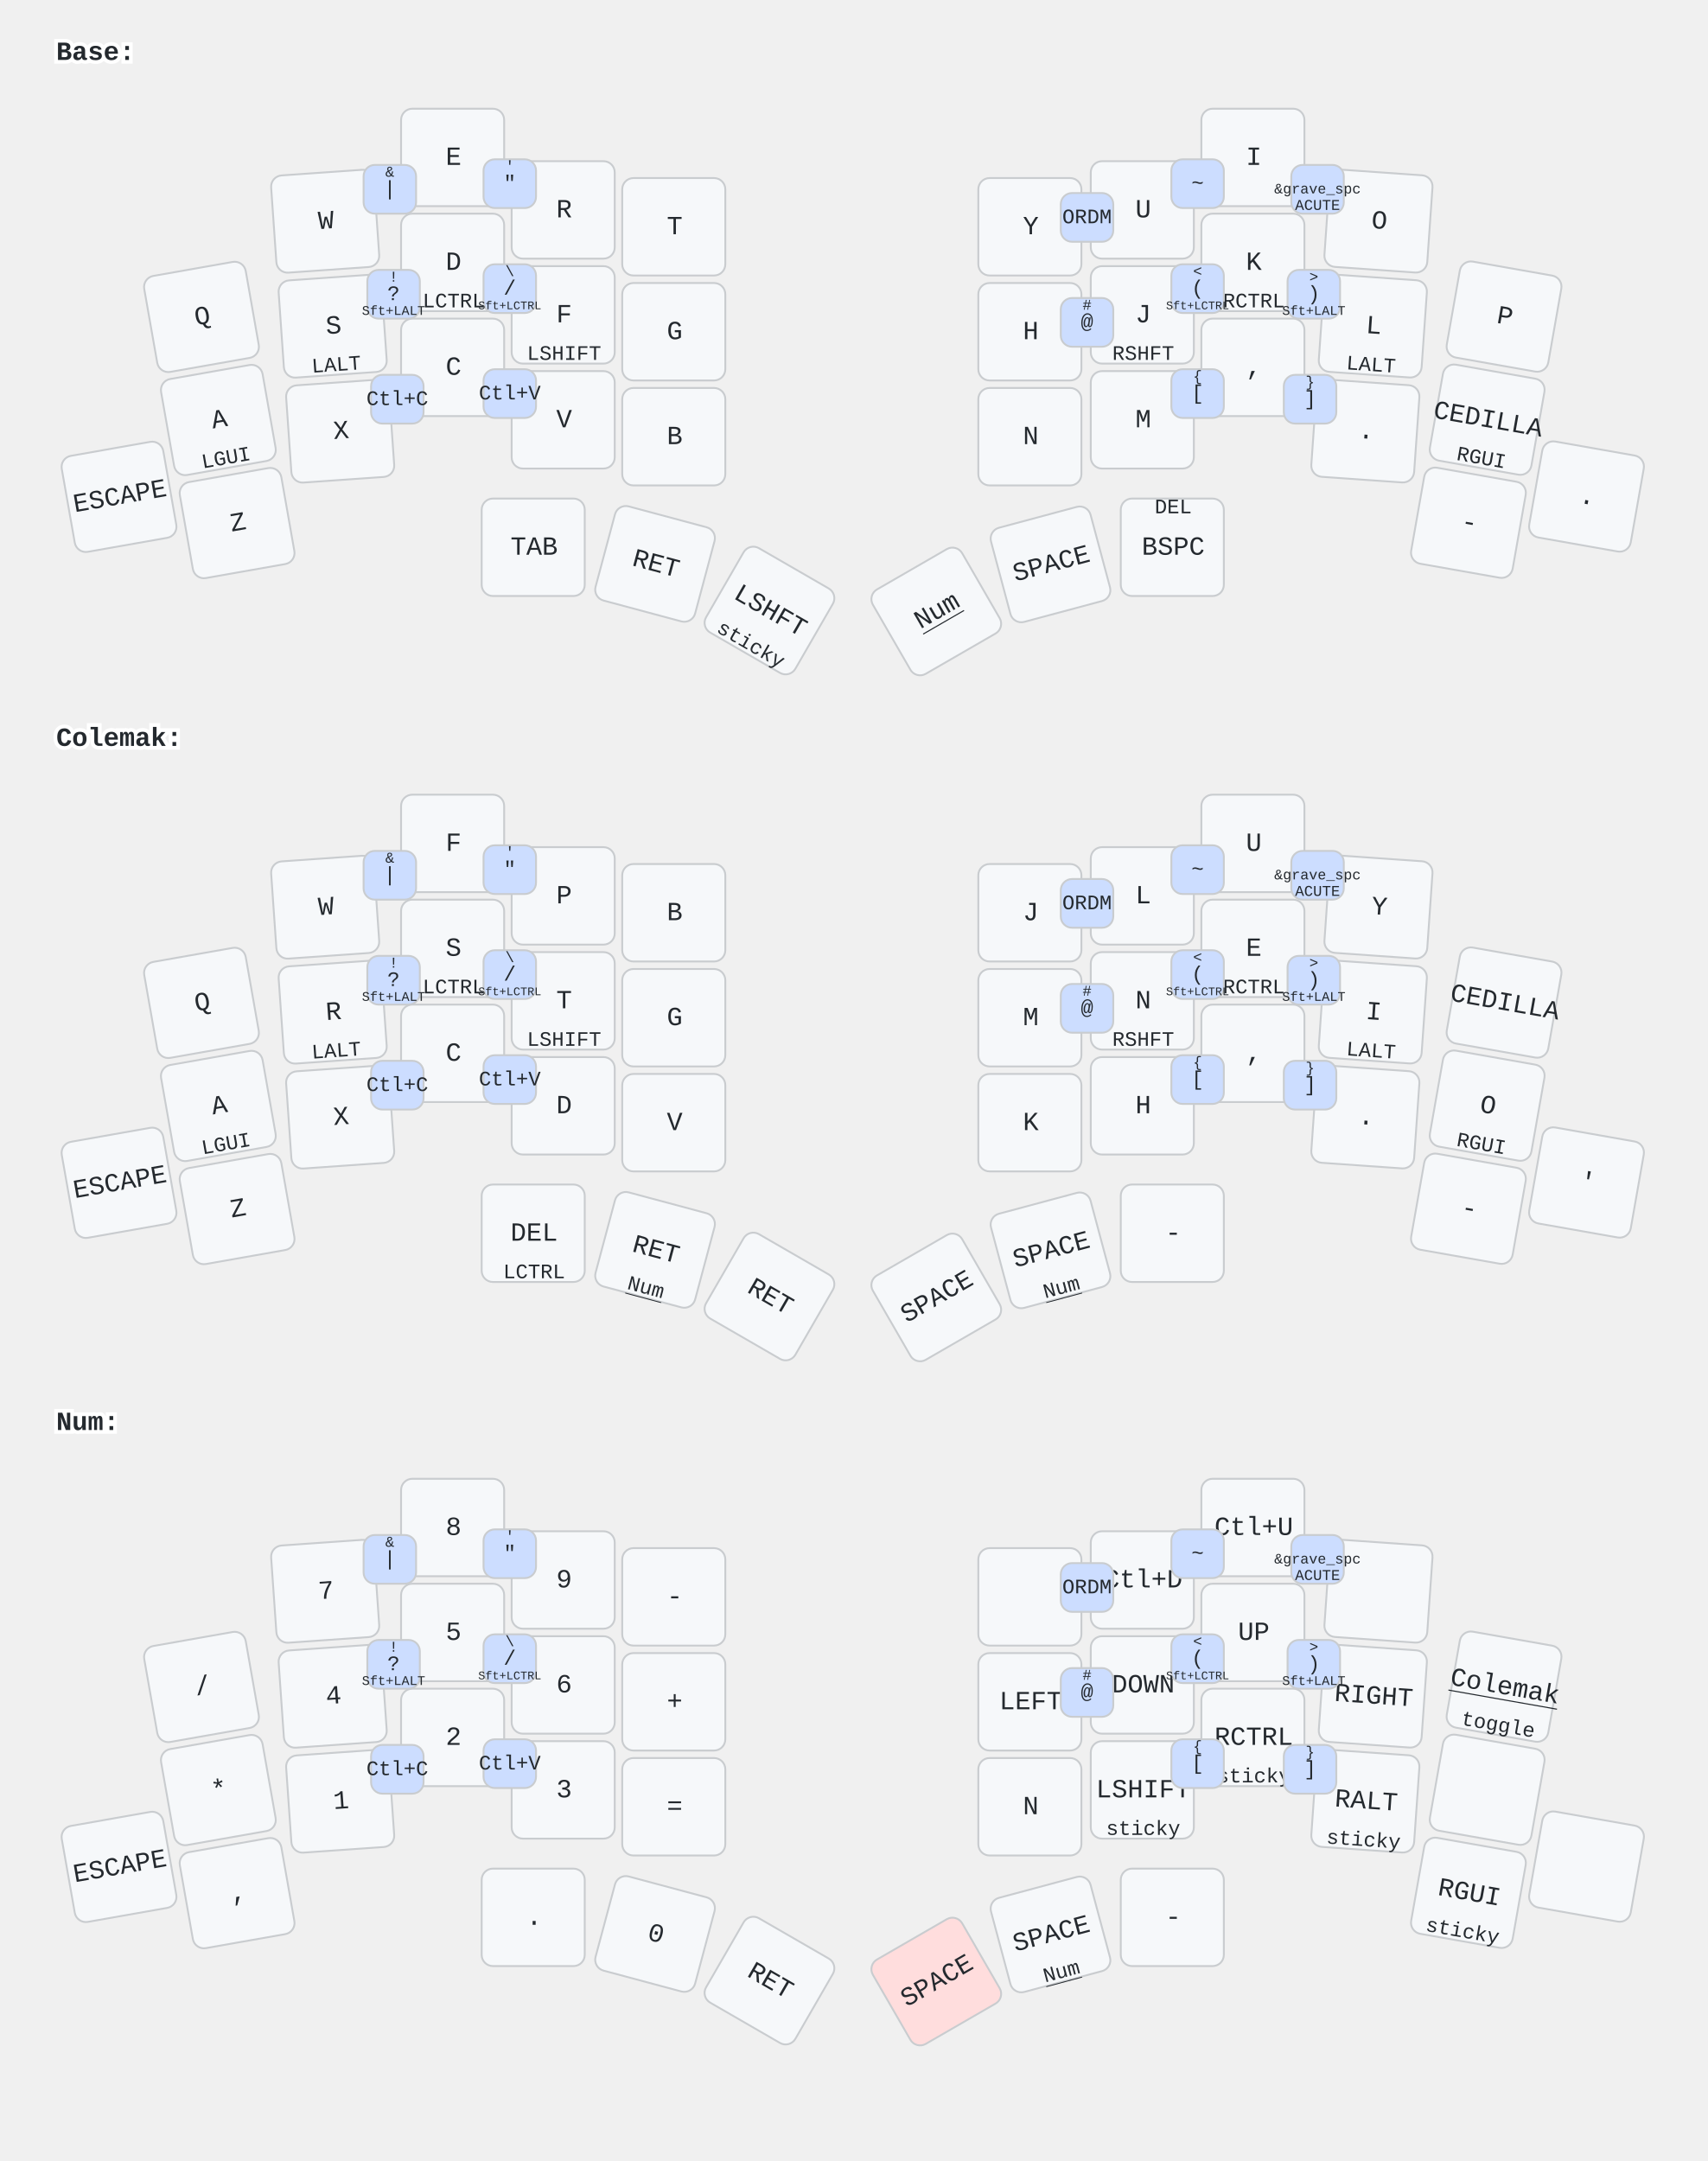
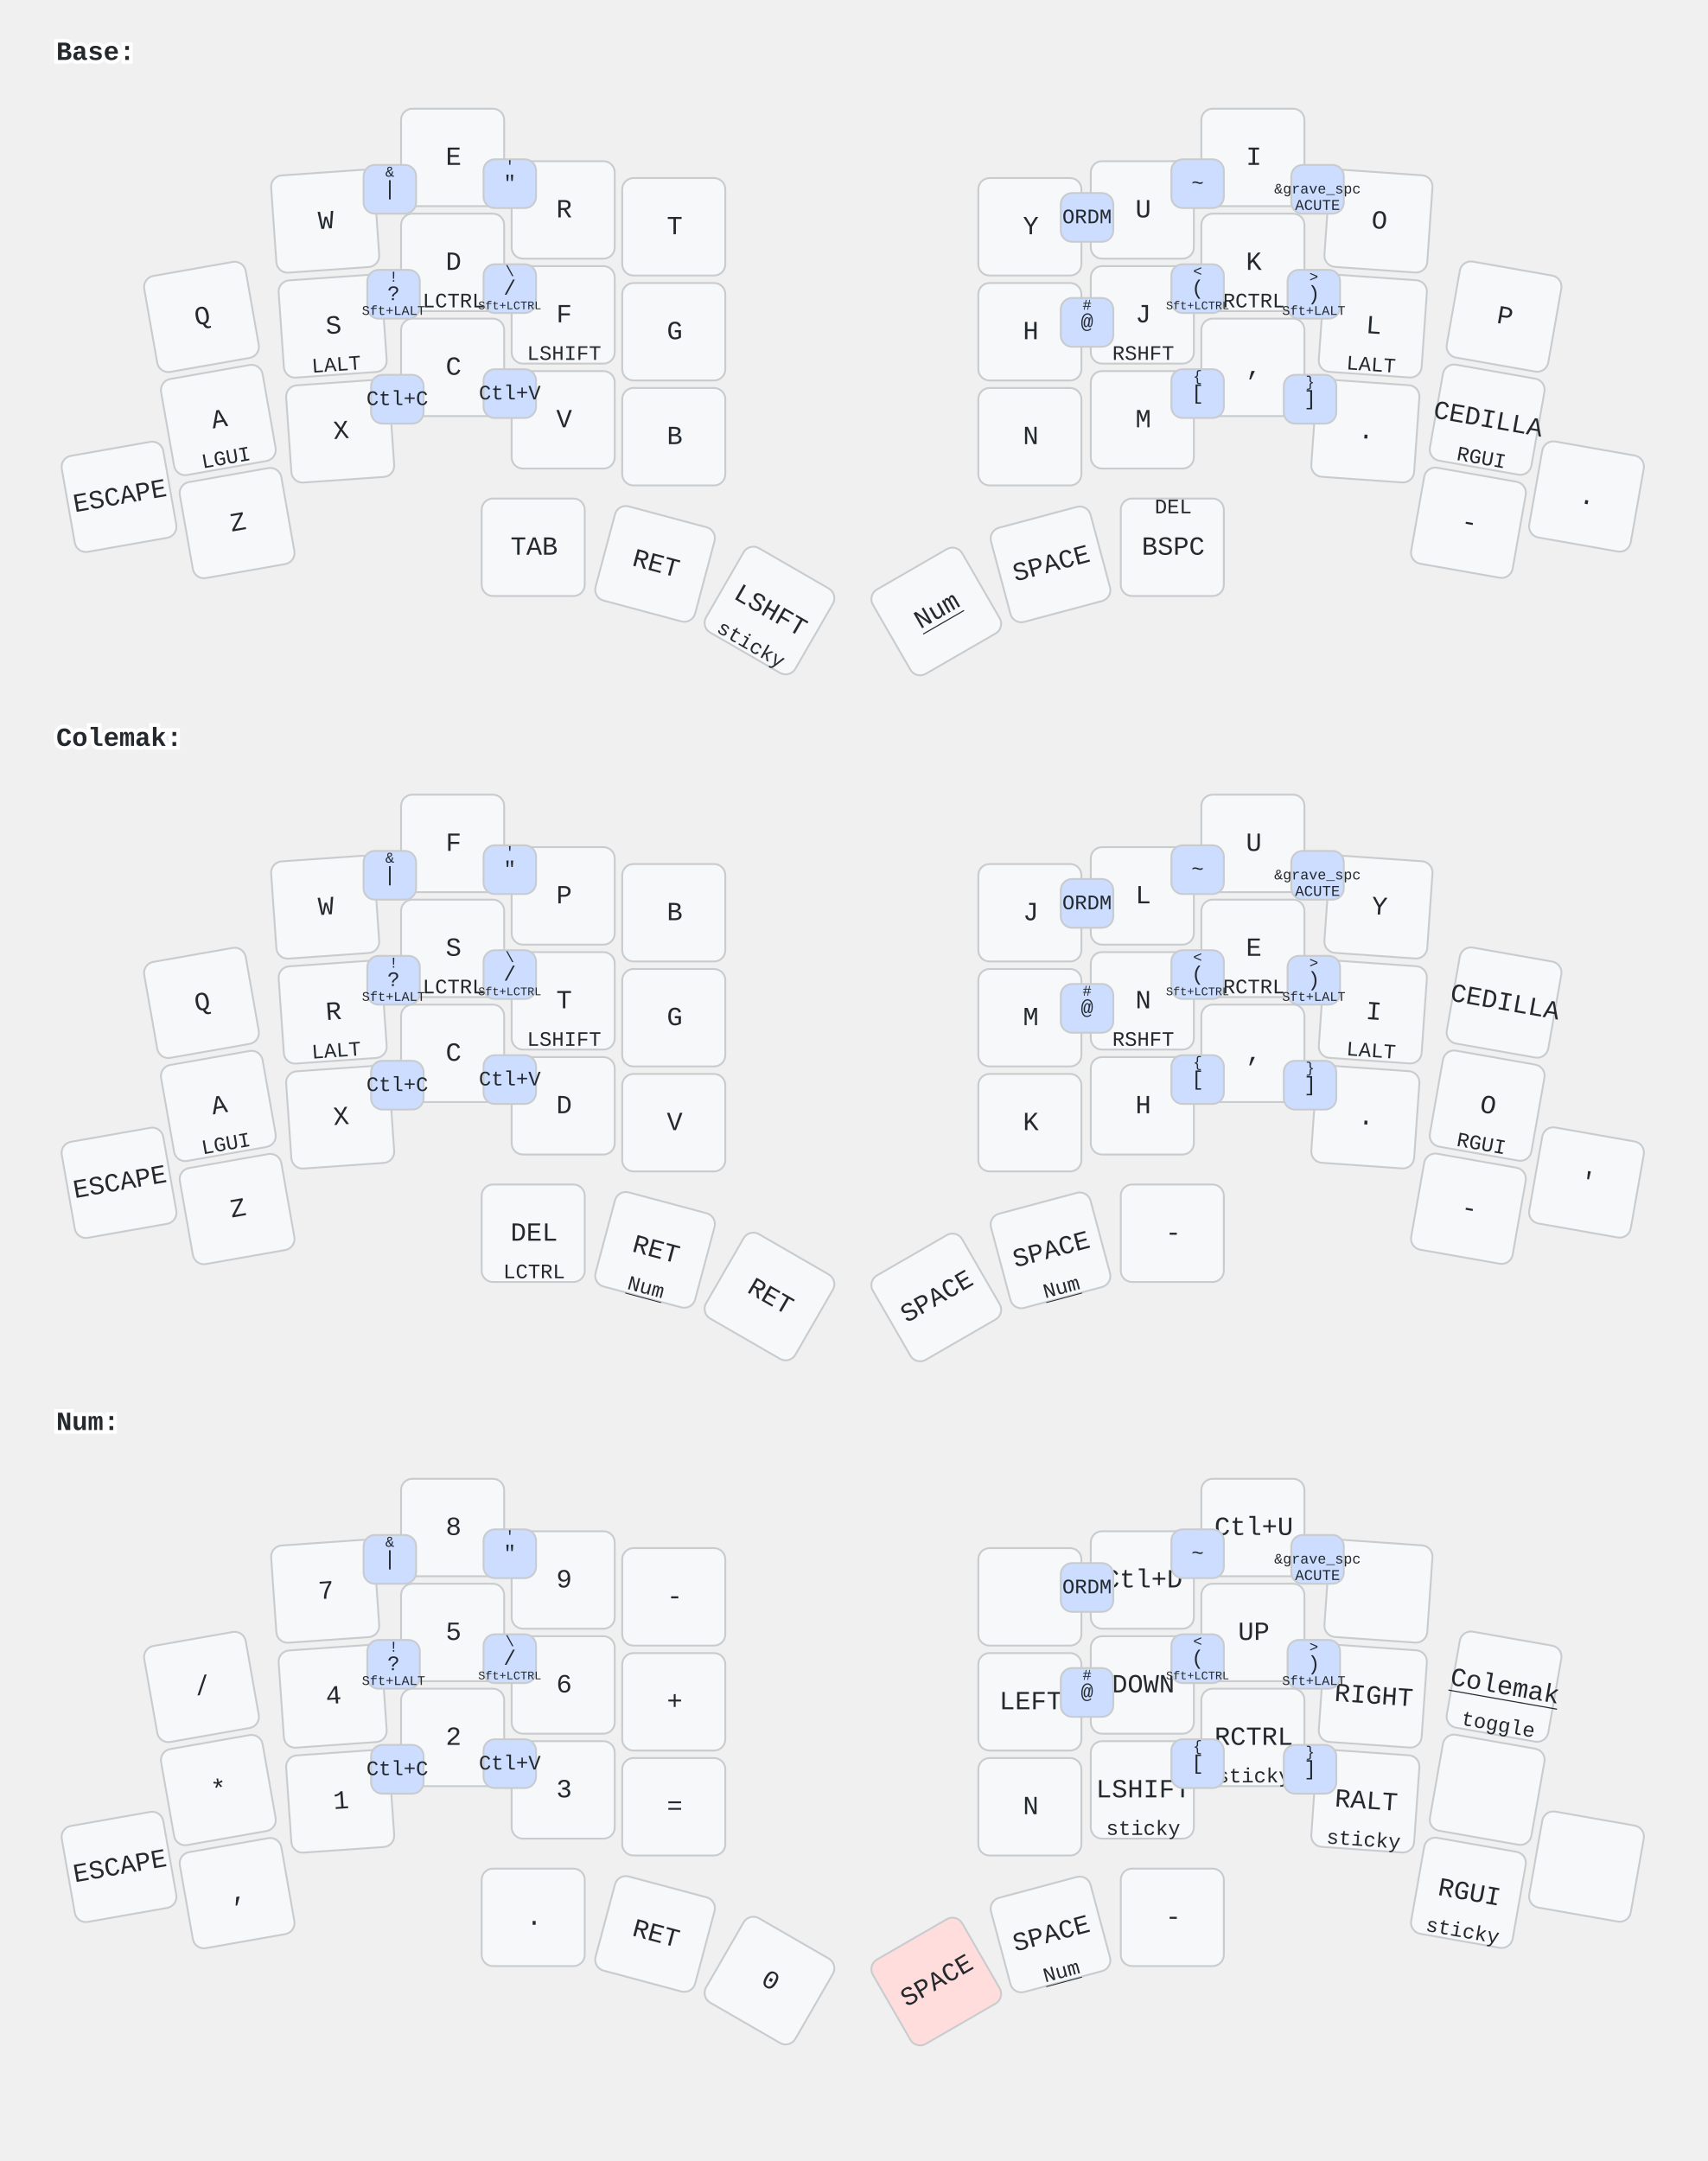
<svg xmlns="http://www.w3.org/2000/svg" width="911" height="1153" viewBox="0 0 911 1153" class="keymap">
  <style>/* inherit to force styles through use tags */
svg path {
    fill: inherit;
}

/* font and background color specifications */
svg.keymap {
    font-family: SFMono-Regular,Consolas,Liberation Mono,Menlo,monospace;
    font-size: 14px;
    font-kerning: normal;
    text-rendering: optimizeLegibility;
    fill: #24292e;
}

/* default key styling */
rect.key {
    fill: #f6f8fa;
}

rect.key, rect.combo {
    stroke: #c9cccf;
    stroke-width: 1;
}

/* default key side styling, only used is draw_key_sides is set */
rect.side {
    filter: brightness(90%);
}

/* color accent for combo boxes */
rect.combo, rect.combo-separate {
    fill: #cdf;
}

/* color accent for held keys */
rect.held, rect.combo.held {
    fill: #fdd;
}

/* color accent for ghost (optional) keys */
rect.ghost, rect.combo.ghost {
    stroke-dasharray: 4, 4;
    stroke-width: 2;
}

text {
    text-anchor: middle;
    dominant-baseline: middle;
}

/* styling for layer labels */
text.label {
    font-weight: bold;
    text-anchor: start;
    stroke: white;
    stroke-width: 4;
    paint-order: stroke;
}

/* styling for optional footer */
text.footer {
    text-anchor: end;
    dominant-baseline: auto;
    stroke: white;
    stroke-width: 4;
    paint-order: stroke;
}

/* styling for combo tap, and key non-tap label text */
text.combo, text.hold, text.shifted, text.left, text.right {
    font-size: 11px;
}

text.hold {
    text-anchor: middle;
    dominant-baseline: auto;
}

text.shifted {
    text-anchor: middle;
    dominant-baseline: hanging;
}

text.left {
    text-anchor: start;
}

text.right {
    text-anchor: end;
}

text.layer-activator {
    text-decoration: underline;
}

/* styling for hold/shifted label text in combo box */
text.combo.hold, text.combo.shifted, text.combo.left, text.combo.right {
    font-size: 8px;
}

/* lighter symbol for transparent keys */
text.trans {
    fill: #7b7e81;
}

/* styling for combo dendrons */
path.combo {
    stroke-width: 1;
    stroke: gray;
    fill: none;
}

/* Start Tabler Icons Cleanup */
/* cannot use height/width with glyphs */
.icon-tabler &gt; path {
    fill: inherit;
    stroke: inherit;
    stroke-width: 2;
}
/* hide tabler's default box */
.icon-tabler &gt; path[stroke="none"][fill="none"] {
    visibility: hidden;
}
/* End Tabler Icons Cleanup */
</style>
  <g transform="translate(30, 0)" class="layer-Base">
    <text x="0" y="28" class="label" id="Base">Base:</text>
    <g transform="translate(0, 56)">
      <g transform="translate(78, 113) rotate(-10.0)" class="key keypos-0">
        <rect rx="6" ry="6" x="-28" y="-26" width="55" height="52" class="key" />
        <text x="0" y="0" class="key tap">Q</text>
      </g>
      <g transform="translate(144, 62) rotate(-4.0)" class="key keypos-1">
        <rect rx="6" ry="6" x="-28" y="-26" width="55" height="52" class="key" />
        <text x="0" y="0" class="key tap">W</text>
      </g>
      <g transform="translate(212, 28)" class="key keypos-2">
        <rect rx="6" ry="6" x="-28" y="-26" width="55" height="52" class="key" />
        <text x="0" y="0" class="key tap">E</text>
      </g>
      <g transform="translate(271, 56)" class="key keypos-3">
        <rect rx="6" ry="6" x="-28" y="-26" width="55" height="52" class="key" />
        <text x="0" y="0" class="key tap">R</text>
      </g>
      <g transform="translate(330, 65)" class="key keypos-4">
        <rect rx="6" ry="6" x="-28" y="-26" width="55" height="52" class="key" />
        <text x="0" y="0" class="key tap">T</text>
      </g>
      <g transform="translate(520, 65)" class="key keypos-5">
        <rect rx="6" ry="6" x="-28" y="-26" width="55" height="52" class="key" />
        <text x="0" y="0" class="key tap">Y</text>
      </g>
      <g transform="translate(580, 56)" class="key keypos-6">
        <rect rx="6" ry="6" x="-28" y="-26" width="55" height="52" class="key" />
        <text x="0" y="0" class="key tap">U</text>
      </g>
      <g transform="translate(639, 28)" class="key keypos-7">
        <rect rx="6" ry="6" x="-28" y="-26" width="55" height="52" class="key" />
        <text x="0" y="0" class="key tap">I</text>
      </g>
      <g transform="translate(706, 62) rotate(4.0)" class="key keypos-8">
        <rect rx="6" ry="6" x="-28" y="-26" width="55" height="52" class="key" />
        <text x="0" y="0" class="key tap">O</text>
      </g>
      <g transform="translate(773, 113) rotate(10.0)" class="key keypos-9">
        <rect rx="6" ry="6" x="-28" y="-26" width="55" height="52" class="key" />
        <text x="0" y="0" class="key tap">P</text>
      </g>
      <g transform="translate(87, 168) rotate(-10.0)" class="key keypos-10">
        <rect rx="6" ry="6" x="-28" y="-26" width="55" height="52" class="key" />
        <text x="0" y="0" class="key tap">A</text>
        <text x="0" y="24" class="key hold">LGUI</text>
      </g>
      <g transform="translate(148, 118) rotate(-4.0)" class="key keypos-11">
        <rect rx="6" ry="6" x="-28" y="-26" width="55" height="52" class="key" />
        <text x="0" y="0" class="key tap">S</text>
        <text x="0" y="24" class="key hold">LALT</text>
      </g>
      <g transform="translate(212, 84)" class="key keypos-12">
        <rect rx="6" ry="6" x="-28" y="-26" width="55" height="52" class="key" />
        <text x="0" y="0" class="key tap">D</text>
        <text x="0" y="24" class="key hold">LCTRL</text>
      </g>
      <g transform="translate(271, 112)" class="key keypos-13">
        <rect rx="6" ry="6" x="-28" y="-26" width="55" height="52" class="key" />
        <text x="0" y="0" class="key tap">F</text>
        <text x="0" y="24" class="key hold">LSHIFT</text>
      </g>
      <g transform="translate(330, 121)" class="key keypos-14">
        <rect rx="6" ry="6" x="-28" y="-26" width="55" height="52" class="key" />
        <text x="0" y="0" class="key tap">G</text>
      </g>
      <g transform="translate(520, 121)" class="key keypos-15">
        <rect rx="6" ry="6" x="-28" y="-26" width="55" height="52" class="key" />
        <text x="0" y="0" class="key tap">H</text>
      </g>
      <g transform="translate(580, 112)" class="key keypos-16">
        <rect rx="6" ry="6" x="-28" y="-26" width="55" height="52" class="key" />
        <text x="0" y="0" class="key tap">J</text>
        <text x="0" y="24" class="key hold">RSHFT</text>
      </g>
      <g transform="translate(639, 84)" class="key keypos-17">
        <rect rx="6" ry="6" x="-28" y="-26" width="55" height="52" class="key" />
        <text x="0" y="0" class="key tap">K</text>
        <text x="0" y="24" class="key hold">RCTRL</text>
      </g>
      <g transform="translate(703, 118) rotate(4.0)" class="key keypos-18">
        <rect rx="6" ry="6" x="-28" y="-26" width="55" height="52" class="key" />
        <text x="0" y="0" class="key tap">L</text>
        <text x="0" y="24" class="key hold">LALT</text>
      </g>
      <g transform="translate(764, 168) rotate(10.0)" class="key keypos-19">
        <rect rx="6" ry="6" x="-28" y="-26" width="55" height="52" class="key" />
        <text x="0" y="0" class="key tap">CEDILLA</text>
        <text x="0" y="24" class="key hold">RGUI</text>
      </g>
      <g transform="translate(34, 209) rotate(-10.0)" class="key keypos-20">
        <rect rx="6" ry="6" x="-28" y="-26" width="55" height="52" class="key" />
        <text x="0" y="0" class="key tap">ESCAPE</text>
      </g>
      <g transform="translate(97, 223) rotate(-10.0)" class="key keypos-21">
        <rect rx="6" ry="6" x="-28" y="-26" width="55" height="52" class="key" />
        <text x="0" y="0" class="key tap">Z</text>
      </g>
      <g transform="translate(152, 174) rotate(-4.0)" class="key keypos-22">
        <rect rx="6" ry="6" x="-28" y="-26" width="55" height="52" class="key" />
        <text x="0" y="0" class="key tap">X</text>
      </g>
      <g transform="translate(212, 140)" class="key keypos-23">
        <rect rx="6" ry="6" x="-28" y="-26" width="55" height="52" class="key" />
        <text x="0" y="0" class="key tap">C</text>
      </g>
      <g transform="translate(271, 168)" class="key keypos-24">
        <rect rx="6" ry="6" x="-28" y="-26" width="55" height="52" class="key" />
        <text x="0" y="0" class="key tap">V</text>
      </g>
      <g transform="translate(330, 177)" class="key keypos-25">
        <rect rx="6" ry="6" x="-28" y="-26" width="55" height="52" class="key" />
        <text x="0" y="0" class="key tap">B</text>
      </g>
      <g transform="translate(520, 177)" class="key keypos-26">
        <rect rx="6" ry="6" x="-28" y="-26" width="55" height="52" class="key" />
        <text x="0" y="0" class="key tap">N</text>
      </g>
      <g transform="translate(580, 168)" class="key keypos-27">
        <rect rx="6" ry="6" x="-28" y="-26" width="55" height="52" class="key" />
        <text x="0" y="0" class="key tap">M</text>
      </g>
      <g transform="translate(639, 140)" class="key keypos-28">
        <rect rx="6" ry="6" x="-28" y="-26" width="55" height="52" class="key" />
        <text x="0" y="0" class="key tap">,</text>
      </g>
      <g transform="translate(699, 174) rotate(4.0)" class="key keypos-29">
        <rect rx="6" ry="6" x="-28" y="-26" width="55" height="52" class="key" />
        <text x="0" y="0" class="key tap">.</text>
      </g>
      <g transform="translate(754, 223) rotate(10.0)" class="key keypos-30">
        <rect rx="6" ry="6" x="-28" y="-26" width="55" height="52" class="key" />
        <text x="0" y="0" class="key tap">-</text>
      </g>
      <g transform="translate(817, 209) rotate(10.0)" class="key keypos-31">
        <rect rx="6" ry="6" x="-28" y="-26" width="55" height="52" class="key" />
        <text x="0" y="0" class="key tap">.</text>
      </g>
      <g transform="translate(255, 236)" class="key keypos-32">
        <rect rx="6" ry="6" x="-28" y="-26" width="55" height="52" class="key" />
        <text x="0" y="0" class="key tap">TAB</text>
      </g>
      <g transform="translate(320, 245) rotate(15.0)" class="key keypos-33">
        <rect rx="6" ry="6" x="-28" y="-26" width="55" height="52" class="key" />
        <text x="0" y="0" class="key tap">RET</text>
      </g>
      <g transform="translate(381, 270) rotate(30.0)" class="key keypos-34">
        <rect rx="6" ry="6" x="-28" y="-26" width="55" height="52" class="key" />
        <text x="0" y="0" class="key tap">LSHFT</text>
        <text x="0" y="24" class="key hold">sticky</text>
      </g>
      <g transform="translate(470, 270) rotate(-30.0)" class="key keypos-35">
        <rect rx="6" ry="6" x="-28" y="-26" width="55" height="52" class="key" />
        <a href="#Num">
          <text x="0" y="0" class="key tap layer-activator">Num</text>
        </a>
      </g>
      <g transform="translate(531, 245) rotate(-15.0)" class="key keypos-36">
        <rect rx="6" ry="6" x="-28" y="-26" width="55" height="52" class="key" />
        <text x="0" y="0" class="key tap">SPACE</text>
      </g>
      <g transform="translate(596, 236)" class="key keypos-37">
        <rect rx="6" ry="6" x="-28" y="-26" width="55" height="52" class="key" />
        <text x="0" y="0" class="key tap">BSPC</text>
        <text x="0" y="-24" class="key shifted">DEL</text>
      </g>
      <g class="combo combopos-0">
        <rect rx="6" ry="6" x="166" y="88" width="28" height="26" class="combo" />
        <text x="180" y="101" class="combo tap">?</text>
        <text x="180" y="112" class="combo hold">
          <tspan style="font-size: 88%">Sft+LALT</tspan>
        </text>
        <text x="180" y="90" class="combo shifted">!</text>
      </g>
      <g class="combo combopos-1">
        <rect rx="6" ry="6" x="228" y="85" width="28" height="26" class="combo" />
        <text x="242" y="98" class="combo tap">/</text>
        <text x="242" y="109" class="combo hold">
          <tspan style="font-size: 78%">Sft+LCTRL</tspan>
        </text>
        <text x="242" y="87" class="combo shifted">\</text>
      </g>
      <g class="combo combopos-2">
        <rect rx="6" ry="6" x="168" y="144" width="28" height="26" class="combo" />
        <text x="182" y="157" class="combo tap">Ctl+C</text>
      </g>
      <g class="combo combopos-3">
        <rect rx="6" ry="6" x="228" y="141" width="28" height="26" class="combo" />
        <text x="242" y="154" class="combo tap">Ctl+V</text>
      </g>
      <g class="combo combopos-4">
        <rect rx="6" ry="6" x="595" y="85" width="28" height="26" class="combo" />
        <text x="609" y="98" class="combo tap">(</text>
        <text x="609" y="109" class="combo hold">
          <tspan style="font-size: 78%">Sft+LCTRL</tspan>
        </text>
        <text x="609" y="87" class="combo shifted">&lt;</text>
      </g>
      <g class="combo combopos-5">
        <rect rx="6" ry="6" x="657" y="88" width="28" height="26" class="combo" />
        <text x="671" y="101" class="combo tap">)</text>
        <text x="671" y="112" class="combo hold">
          <tspan style="font-size: 88%">Sft+LALT</tspan>
        </text>
        <text x="671" y="90" class="combo shifted">&gt;</text>
      </g>
      <g class="combo combopos-6">
        <rect rx="6" ry="6" x="595" y="141" width="28" height="26" class="combo" />
        <text x="609" y="154" class="combo tap">[</text>
        <text x="609" y="143" class="combo shifted">{</text>
      </g>
      <g class="combo combopos-7">
        <rect rx="6" ry="6" x="655" y="144" width="28" height="26" class="combo" />
        <text x="669" y="157" class="combo tap">]</text>
        <text x="669" y="146" class="combo shifted">}</text>
      </g>
      <g class="combo combopos-8">
        <rect rx="6" ry="6" x="228" y="29" width="28" height="26" class="combo" />
        <text x="242" y="42" class="combo tap">"</text>
        <text x="242" y="31" class="combo shifted">'</text>
      </g>
      <g class="combo combopos-9">
        <rect rx="6" ry="6" x="164" y="32" width="28" height="26" class="combo" />
        <text x="178" y="45" class="combo tap">|</text>
        <text x="178" y="34" class="combo shifted">&amp;</text>
      </g>
      <g class="combo combopos-10">
        <rect rx="6" ry="6" x="536" y="103" width="28" height="26" class="combo" />
        <text x="550" y="116" class="combo tap">@</text>
        <text x="550" y="105" class="combo shifted">#</text>
      </g>
      <g class="combo combopos-11">
        <rect rx="6" ry="6" x="536" y="47" width="28" height="26" class="combo" />
        <text x="550" y="60" class="combo tap">ORDM</text>
      </g>
      <g class="combo combopos-12">
        <rect rx="6" ry="6" x="595" y="29" width="28" height="26" class="combo" />
        <text x="609" y="42" class="combo tap">~</text>
      </g>
      <g class="combo combopos-13">
        <rect rx="6" ry="6" x="659" y="32" width="28" height="26" class="combo" />
        <text x="673" y="45" class="combo tap">
          <tspan style="font-size: 70%">&amp;grave_spc</tspan>
        </text>
        <text x="673" y="56" class="combo hold">ACUTE</text>
      </g>
    </g>
  </g>
  <g transform="translate(30, 366)" class="layer-Colemak">
    <text x="0" y="28" class="label" id="Colemak">Colemak:</text>
    <g transform="translate(0, 56)">
      <g transform="translate(78, 113) rotate(-10.0)" class="key keypos-0">
        <rect rx="6" ry="6" x="-28" y="-26" width="55" height="52" class="key" />
        <text x="0" y="0" class="key tap">Q</text>
      </g>
      <g transform="translate(144, 62) rotate(-4.0)" class="key keypos-1">
        <rect rx="6" ry="6" x="-28" y="-26" width="55" height="52" class="key" />
        <text x="0" y="0" class="key tap">W</text>
      </g>
      <g transform="translate(212, 28)" class="key keypos-2">
        <rect rx="6" ry="6" x="-28" y="-26" width="55" height="52" class="key" />
        <text x="0" y="0" class="key tap">F</text>
      </g>
      <g transform="translate(271, 56)" class="key keypos-3">
        <rect rx="6" ry="6" x="-28" y="-26" width="55" height="52" class="key" />
        <text x="0" y="0" class="key tap">P</text>
      </g>
      <g transform="translate(330, 65)" class="key keypos-4">
        <rect rx="6" ry="6" x="-28" y="-26" width="55" height="52" class="key" />
        <text x="0" y="0" class="key tap">B</text>
      </g>
      <g transform="translate(520, 65)" class="key keypos-5">
        <rect rx="6" ry="6" x="-28" y="-26" width="55" height="52" class="key" />
        <text x="0" y="0" class="key tap">J</text>
      </g>
      <g transform="translate(580, 56)" class="key keypos-6">
        <rect rx="6" ry="6" x="-28" y="-26" width="55" height="52" class="key" />
        <text x="0" y="0" class="key tap">L</text>
      </g>
      <g transform="translate(639, 28)" class="key keypos-7">
        <rect rx="6" ry="6" x="-28" y="-26" width="55" height="52" class="key" />
        <text x="0" y="0" class="key tap">U</text>
      </g>
      <g transform="translate(706, 62) rotate(4.0)" class="key keypos-8">
        <rect rx="6" ry="6" x="-28" y="-26" width="55" height="52" class="key" />
        <text x="0" y="0" class="key tap">Y</text>
      </g>
      <g transform="translate(773, 113) rotate(10.0)" class="key keypos-9">
        <rect rx="6" ry="6" x="-28" y="-26" width="55" height="52" class="key" />
        <text x="0" y="0" class="key tap">CEDILLA</text>
      </g>
      <g transform="translate(87, 168) rotate(-10.0)" class="key keypos-10">
        <rect rx="6" ry="6" x="-28" y="-26" width="55" height="52" class="key" />
        <text x="0" y="0" class="key tap">A</text>
        <text x="0" y="24" class="key hold">LGUI</text>
      </g>
      <g transform="translate(148, 118) rotate(-4.0)" class="key keypos-11">
        <rect rx="6" ry="6" x="-28" y="-26" width="55" height="52" class="key" />
        <text x="0" y="0" class="key tap">R</text>
        <text x="0" y="24" class="key hold">LALT</text>
      </g>
      <g transform="translate(212, 84)" class="key keypos-12">
        <rect rx="6" ry="6" x="-28" y="-26" width="55" height="52" class="key" />
        <text x="0" y="0" class="key tap">S</text>
        <text x="0" y="24" class="key hold">LCTRL</text>
      </g>
      <g transform="translate(271, 112)" class="key keypos-13">
        <rect rx="6" ry="6" x="-28" y="-26" width="55" height="52" class="key" />
        <text x="0" y="0" class="key tap">T</text>
        <text x="0" y="24" class="key hold">LSHIFT</text>
      </g>
      <g transform="translate(330, 121)" class="key keypos-14">
        <rect rx="6" ry="6" x="-28" y="-26" width="55" height="52" class="key" />
        <text x="0" y="0" class="key tap">G</text>
      </g>
      <g transform="translate(520, 121)" class="key keypos-15">
        <rect rx="6" ry="6" x="-28" y="-26" width="55" height="52" class="key" />
        <text x="0" y="0" class="key tap">M</text>
      </g>
      <g transform="translate(580, 112)" class="key keypos-16">
        <rect rx="6" ry="6" x="-28" y="-26" width="55" height="52" class="key" />
        <text x="0" y="0" class="key tap">N</text>
        <text x="0" y="24" class="key hold">RSHFT</text>
      </g>
      <g transform="translate(639, 84)" class="key keypos-17">
        <rect rx="6" ry="6" x="-28" y="-26" width="55" height="52" class="key" />
        <text x="0" y="0" class="key tap">E</text>
        <text x="0" y="24" class="key hold">RCTRL</text>
      </g>
      <g transform="translate(703, 118) rotate(4.0)" class="key keypos-18">
        <rect rx="6" ry="6" x="-28" y="-26" width="55" height="52" class="key" />
        <text x="0" y="0" class="key tap">I</text>
        <text x="0" y="24" class="key hold">LALT</text>
      </g>
      <g transform="translate(764, 168) rotate(10.0)" class="key keypos-19">
        <rect rx="6" ry="6" x="-28" y="-26" width="55" height="52" class="key" />
        <text x="0" y="0" class="key tap">O</text>
        <text x="0" y="24" class="key hold">RGUI</text>
      </g>
      <g transform="translate(34, 209) rotate(-10.0)" class="key keypos-20">
        <rect rx="6" ry="6" x="-28" y="-26" width="55" height="52" class="key" />
        <text x="0" y="0" class="key tap">ESCAPE</text>
      </g>
      <g transform="translate(97, 223) rotate(-10.0)" class="key keypos-21">
        <rect rx="6" ry="6" x="-28" y="-26" width="55" height="52" class="key" />
        <text x="0" y="0" class="key tap">Z</text>
      </g>
      <g transform="translate(152, 174) rotate(-4.0)" class="key keypos-22">
        <rect rx="6" ry="6" x="-28" y="-26" width="55" height="52" class="key" />
        <text x="0" y="0" class="key tap">X</text>
      </g>
      <g transform="translate(212, 140)" class="key keypos-23">
        <rect rx="6" ry="6" x="-28" y="-26" width="55" height="52" class="key" />
        <text x="0" y="0" class="key tap">C</text>
      </g>
      <g transform="translate(271, 168)" class="key keypos-24">
        <rect rx="6" ry="6" x="-28" y="-26" width="55" height="52" class="key" />
        <text x="0" y="0" class="key tap">D</text>
      </g>
      <g transform="translate(330, 177)" class="key keypos-25">
        <rect rx="6" ry="6" x="-28" y="-26" width="55" height="52" class="key" />
        <text x="0" y="0" class="key tap">V</text>
      </g>
      <g transform="translate(520, 177)" class="key keypos-26">
        <rect rx="6" ry="6" x="-28" y="-26" width="55" height="52" class="key" />
        <text x="0" y="0" class="key tap">K</text>
      </g>
      <g transform="translate(580, 168)" class="key keypos-27">
        <rect rx="6" ry="6" x="-28" y="-26" width="55" height="52" class="key" />
        <text x="0" y="0" class="key tap">H</text>
      </g>
      <g transform="translate(639, 140)" class="key keypos-28">
        <rect rx="6" ry="6" x="-28" y="-26" width="55" height="52" class="key" />
        <text x="0" y="0" class="key tap">,</text>
      </g>
      <g transform="translate(699, 174) rotate(4.0)" class="key keypos-29">
        <rect rx="6" ry="6" x="-28" y="-26" width="55" height="52" class="key" />
        <text x="0" y="0" class="key tap">.</text>
      </g>
      <g transform="translate(754, 223) rotate(10.0)" class="key keypos-30">
        <rect rx="6" ry="6" x="-28" y="-26" width="55" height="52" class="key" />
        <text x="0" y="0" class="key tap">-</text>
      </g>
      <g transform="translate(817, 209) rotate(10.0)" class="key keypos-31">
        <rect rx="6" ry="6" x="-28" y="-26" width="55" height="52" class="key" />
        <text x="0" y="0" class="key tap">'</text>
      </g>
      <g transform="translate(255, 236)" class="key keypos-32">
        <rect rx="6" ry="6" x="-28" y="-26" width="55" height="52" class="key" />
        <text x="0" y="0" class="key tap">DEL</text>
        <text x="0" y="24" class="key hold">LCTRL</text>
      </g>
      <g transform="translate(320, 245) rotate(15.0)" class="key keypos-33">
        <rect rx="6" ry="6" x="-28" y="-26" width="55" height="52" class="key" />
        <text x="0" y="0" class="key tap">RET</text>
        <a href="#Num">
          <text x="0" y="24" class="key hold layer-activator">Num</text>
        </a>
      </g>
      <g transform="translate(381, 270) rotate(30.0)" class="key keypos-34">
        <rect rx="6" ry="6" x="-28" y="-26" width="55" height="52" class="key" />
        <text x="0" y="0" class="key tap">RET</text>
      </g>
      <g transform="translate(470, 270) rotate(-30.0)" class="key keypos-35">
        <rect rx="6" ry="6" x="-28" y="-26" width="55" height="52" class="key" />
        <text x="0" y="0" class="key tap">SPACE</text>
      </g>
      <g transform="translate(531, 245) rotate(-15.0)" class="key keypos-36">
        <rect rx="6" ry="6" x="-28" y="-26" width="55" height="52" class="key" />
        <text x="0" y="0" class="key tap">SPACE</text>
        <a href="#Num">
          <text x="0" y="24" class="key hold layer-activator">Num</text>
        </a>
      </g>
      <g transform="translate(596, 236)" class="key keypos-37">
        <rect rx="6" ry="6" x="-28" y="-26" width="55" height="52" class="key" />
        <text x="0" y="0" class="key tap">-</text>
      </g>
      <g class="combo combopos-0">
        <rect rx="6" ry="6" x="166" y="88" width="28" height="26" class="combo" />
        <text x="180" y="101" class="combo tap">?</text>
        <text x="180" y="112" class="combo hold">
          <tspan style="font-size: 88%">Sft+LALT</tspan>
        </text>
        <text x="180" y="90" class="combo shifted">!</text>
      </g>
      <g class="combo combopos-1">
        <rect rx="6" ry="6" x="228" y="85" width="28" height="26" class="combo" />
        <text x="242" y="98" class="combo tap">/</text>
        <text x="242" y="109" class="combo hold">
          <tspan style="font-size: 78%">Sft+LCTRL</tspan>
        </text>
        <text x="242" y="87" class="combo shifted">\</text>
      </g>
      <g class="combo combopos-2">
        <rect rx="6" ry="6" x="168" y="144" width="28" height="26" class="combo" />
        <text x="182" y="157" class="combo tap">Ctl+C</text>
      </g>
      <g class="combo combopos-3">
        <rect rx="6" ry="6" x="228" y="141" width="28" height="26" class="combo" />
        <text x="242" y="154" class="combo tap">Ctl+V</text>
      </g>
      <g class="combo combopos-4">
        <rect rx="6" ry="6" x="595" y="85" width="28" height="26" class="combo" />
        <text x="609" y="98" class="combo tap">(</text>
        <text x="609" y="109" class="combo hold">
          <tspan style="font-size: 78%">Sft+LCTRL</tspan>
        </text>
        <text x="609" y="87" class="combo shifted">&lt;</text>
      </g>
      <g class="combo combopos-5">
        <rect rx="6" ry="6" x="657" y="88" width="28" height="26" class="combo" />
        <text x="671" y="101" class="combo tap">)</text>
        <text x="671" y="112" class="combo hold">
          <tspan style="font-size: 88%">Sft+LALT</tspan>
        </text>
        <text x="671" y="90" class="combo shifted">&gt;</text>
      </g>
      <g class="combo combopos-6">
        <rect rx="6" ry="6" x="595" y="141" width="28" height="26" class="combo" />
        <text x="609" y="154" class="combo tap">[</text>
        <text x="609" y="143" class="combo shifted">{</text>
      </g>
      <g class="combo combopos-7">
        <rect rx="6" ry="6" x="655" y="144" width="28" height="26" class="combo" />
        <text x="669" y="157" class="combo tap">]</text>
        <text x="669" y="146" class="combo shifted">}</text>
      </g>
      <g class="combo combopos-8">
        <rect rx="6" ry="6" x="228" y="29" width="28" height="26" class="combo" />
        <text x="242" y="42" class="combo tap">"</text>
        <text x="242" y="31" class="combo shifted">'</text>
      </g>
      <g class="combo combopos-9">
        <rect rx="6" ry="6" x="164" y="32" width="28" height="26" class="combo" />
        <text x="178" y="45" class="combo tap">|</text>
        <text x="178" y="34" class="combo shifted">&amp;</text>
      </g>
      <g class="combo combopos-10">
        <rect rx="6" ry="6" x="536" y="103" width="28" height="26" class="combo" />
        <text x="550" y="116" class="combo tap">@</text>
        <text x="550" y="105" class="combo shifted">#</text>
      </g>
      <g class="combo combopos-11">
        <rect rx="6" ry="6" x="536" y="47" width="28" height="26" class="combo" />
        <text x="550" y="60" class="combo tap">ORDM</text>
      </g>
      <g class="combo combopos-12">
        <rect rx="6" ry="6" x="595" y="29" width="28" height="26" class="combo" />
        <text x="609" y="42" class="combo tap">~</text>
      </g>
      <g class="combo combopos-13">
        <rect rx="6" ry="6" x="659" y="32" width="28" height="26" class="combo" />
        <text x="673" y="45" class="combo tap">
          <tspan style="font-size: 70%">&amp;grave_spc</tspan>
        </text>
        <text x="673" y="56" class="combo hold">ACUTE</text>
      </g>
    </g>
  </g>
  <g transform="translate(30, 731)" class="layer-Num">
    <text x="0" y="28" class="label" id="Num">Num:</text>
    <g transform="translate(0, 56)">
      <g transform="translate(78, 113) rotate(-10.0)" class="key keypos-0">
        <rect rx="6" ry="6" x="-28" y="-26" width="55" height="52" class="key" />
        <text x="0" y="0" class="key tap">/</text>
      </g>
      <g transform="translate(144, 62) rotate(-4.0)" class="key keypos-1">
        <rect rx="6" ry="6" x="-28" y="-26" width="55" height="52" class="key" />
        <text x="0" y="0" class="key tap">7</text>
      </g>
      <g transform="translate(212, 28)" class="key keypos-2">
        <rect rx="6" ry="6" x="-28" y="-26" width="55" height="52" class="key" />
        <text x="0" y="0" class="key tap">8</text>
      </g>
      <g transform="translate(271, 56)" class="key keypos-3">
        <rect rx="6" ry="6" x="-28" y="-26" width="55" height="52" class="key" />
        <text x="0" y="0" class="key tap">9</text>
      </g>
      <g transform="translate(330, 65)" class="key keypos-4">
        <rect rx="6" ry="6" x="-28" y="-26" width="55" height="52" class="key" />
        <text x="0" y="0" class="key tap">-</text>
      </g>
      <g transform="translate(520, 65)" class="key keypos-5">
        <rect rx="6" ry="6" x="-28" y="-26" width="55" height="52" class="key" />
      </g>
      <g transform="translate(580, 56)" class="key keypos-6">
        <rect rx="6" ry="6" x="-28" y="-26" width="55" height="52" class="key" />
        <text x="0" y="0" class="key tap">Ctl+D</text>
      </g>
      <g transform="translate(639, 28)" class="key keypos-7">
        <rect rx="6" ry="6" x="-28" y="-26" width="55" height="52" class="key" />
        <text x="0" y="0" class="key tap">Ctl+U</text>
      </g>
      <g transform="translate(706, 62) rotate(4.0)" class="key keypos-8">
        <rect rx="6" ry="6" x="-28" y="-26" width="55" height="52" class="key" />
      </g>
      <g transform="translate(773, 113) rotate(10.0)" class="key keypos-9">
        <rect rx="6" ry="6" x="-28" y="-26" width="55" height="52" class="key" />
        <a href="#Colemak">
          <text x="0" y="0" class="key tap layer-activator">Colemak</text>
        </a>
        <text x="0" y="24" class="key hold">toggle</text>
      </g>
      <g transform="translate(87, 168) rotate(-10.0)" class="key keypos-10">
        <rect rx="6" ry="6" x="-28" y="-26" width="55" height="52" class="key" />
        <text x="0" y="0" class="key tap">*</text>
      </g>
      <g transform="translate(148, 118) rotate(-4.0)" class="key keypos-11">
        <rect rx="6" ry="6" x="-28" y="-26" width="55" height="52" class="key" />
        <text x="0" y="0" class="key tap">4</text>
      </g>
      <g transform="translate(212, 84)" class="key keypos-12">
        <rect rx="6" ry="6" x="-28" y="-26" width="55" height="52" class="key" />
        <text x="0" y="0" class="key tap">5</text>
      </g>
      <g transform="translate(271, 112)" class="key keypos-13">
        <rect rx="6" ry="6" x="-28" y="-26" width="55" height="52" class="key" />
        <text x="0" y="0" class="key tap">6</text>
      </g>
      <g transform="translate(330, 121)" class="key keypos-14">
        <rect rx="6" ry="6" x="-28" y="-26" width="55" height="52" class="key" />
        <text x="0" y="0" class="key tap">+</text>
      </g>
      <g transform="translate(520, 121)" class="key keypos-15">
        <rect rx="6" ry="6" x="-28" y="-26" width="55" height="52" class="key" />
        <text x="0" y="0" class="key tap">LEFT</text>
      </g>
      <g transform="translate(580, 112)" class="key keypos-16">
        <rect rx="6" ry="6" x="-28" y="-26" width="55" height="52" class="key" />
        <text x="0" y="0" class="key tap">DOWN</text>
      </g>
      <g transform="translate(639, 84)" class="key keypos-17">
        <rect rx="6" ry="6" x="-28" y="-26" width="55" height="52" class="key" />
        <text x="0" y="0" class="key tap">UP</text>
      </g>
      <g transform="translate(703, 118) rotate(4.0)" class="key keypos-18">
        <rect rx="6" ry="6" x="-28" y="-26" width="55" height="52" class="key" />
        <text x="0" y="0" class="key tap">RIGHT</text>
      </g>
      <g transform="translate(764, 168) rotate(10.0)" class="key keypos-19">
        <rect rx="6" ry="6" x="-28" y="-26" width="55" height="52" class="key" />
      </g>
      <g transform="translate(34, 209) rotate(-10.0)" class="key keypos-20">
        <rect rx="6" ry="6" x="-28" y="-26" width="55" height="52" class="key" />
        <text x="0" y="0" class="key tap">ESCAPE</text>
      </g>
      <g transform="translate(97, 223) rotate(-10.0)" class="key keypos-21">
        <rect rx="6" ry="6" x="-28" y="-26" width="55" height="52" class="key" />
        <text x="0" y="0" class="key tap">,</text>
      </g>
      <g transform="translate(152, 174) rotate(-4.0)" class="key keypos-22">
        <rect rx="6" ry="6" x="-28" y="-26" width="55" height="52" class="key" />
        <text x="0" y="0" class="key tap">1</text>
      </g>
      <g transform="translate(212, 140)" class="key keypos-23">
        <rect rx="6" ry="6" x="-28" y="-26" width="55" height="52" class="key" />
        <text x="0" y="0" class="key tap">2</text>
      </g>
      <g transform="translate(271, 168)" class="key keypos-24">
        <rect rx="6" ry="6" x="-28" y="-26" width="55" height="52" class="key" />
        <text x="0" y="0" class="key tap">3</text>
      </g>
      <g transform="translate(330, 177)" class="key keypos-25">
        <rect rx="6" ry="6" x="-28" y="-26" width="55" height="52" class="key" />
        <text x="0" y="0" class="key tap">=</text>
      </g>
      <g transform="translate(520, 177)" class="key keypos-26">
        <rect rx="6" ry="6" x="-28" y="-26" width="55" height="52" class="key" />
        <text x="0" y="0" class="key tap">N</text>
      </g>
      <g transform="translate(580, 168)" class="key keypos-27">
        <rect rx="6" ry="6" x="-28" y="-26" width="55" height="52" class="key" />
        <text x="0" y="0" class="key tap">LSHIFT</text>
        <text x="0" y="24" class="key hold">sticky</text>
      </g>
      <g transform="translate(639, 140)" class="key keypos-28">
        <rect rx="6" ry="6" x="-28" y="-26" width="55" height="52" class="key" />
        <text x="0" y="0" class="key tap">RCTRL</text>
        <text x="0" y="24" class="key hold">sticky</text>
      </g>
      <g transform="translate(699, 174) rotate(4.0)" class="key keypos-29">
        <rect rx="6" ry="6" x="-28" y="-26" width="55" height="52" class="key" />
        <text x="0" y="0" class="key tap">RALT</text>
        <text x="0" y="24" class="key hold">sticky</text>
      </g>
      <g transform="translate(754, 223) rotate(10.0)" class="key keypos-30">
        <rect rx="6" ry="6" x="-28" y="-26" width="55" height="52" class="key" />
        <text x="0" y="0" class="key tap">RGUI</text>
        <text x="0" y="24" class="key hold">sticky</text>
      </g>
      <g transform="translate(817, 209) rotate(10.0)" class="key keypos-31">
        <rect rx="6" ry="6" x="-28" y="-26" width="55" height="52" class="key" />
      </g>
      <g transform="translate(255, 236)" class="key keypos-32">
        <rect rx="6" ry="6" x="-28" y="-26" width="55" height="52" class="key" />
        <text x="0" y="0" class="key tap">.</text>
      </g>
      <g transform="translate(320, 245) rotate(15.0)" class="key keypos-33">
        <rect rx="6" ry="6" x="-28" y="-26" width="55" height="52" class="key" />
+         <text x="0" y="0" class="key tap">RET</text>
+       </g>
+       <g transform="translate(381, 270) rotate(30.0)" class="key keypos-34">
+         <rect rx="6" ry="6" x="-28" y="-26" width="55" height="52" class="key" />
        <text x="0" y="0" class="key tap">0</text>
-       </g>
-       <g transform="translate(381, 270) rotate(30.0)" class="key keypos-34">
-         <rect rx="6" ry="6" x="-28" y="-26" width="55" height="52" class="key" />
-         <text x="0" y="0" class="key tap">RET</text>
      </g>
      <g transform="translate(470, 270) rotate(-30.0)" class="key held keypos-35">
        <rect rx="6" ry="6" x="-28" y="-26" width="55" height="52" class="key held" />
        <text x="0" y="0" class="key held tap">SPACE</text>
      </g>
      <g transform="translate(531, 245) rotate(-15.0)" class="key keypos-36">
        <rect rx="6" ry="6" x="-28" y="-26" width="55" height="52" class="key" />
        <text x="0" y="0" class="key tap">SPACE</text>
        <a href="#Num">
          <text x="0" y="24" class="key hold layer-activator">Num</text>
        </a>
      </g>
      <g transform="translate(596, 236)" class="key keypos-37">
        <rect rx="6" ry="6" x="-28" y="-26" width="55" height="52" class="key" />
        <text x="0" y="0" class="key tap">-</text>
      </g>
      <g class="combo combopos-0">
        <rect rx="6" ry="6" x="166" y="88" width="28" height="26" class="combo" />
        <text x="180" y="101" class="combo tap">?</text>
        <text x="180" y="112" class="combo hold">
          <tspan style="font-size: 88%">Sft+LALT</tspan>
        </text>
        <text x="180" y="90" class="combo shifted">!</text>
      </g>
      <g class="combo combopos-1">
        <rect rx="6" ry="6" x="228" y="85" width="28" height="26" class="combo" />
        <text x="242" y="98" class="combo tap">/</text>
        <text x="242" y="109" class="combo hold">
          <tspan style="font-size: 78%">Sft+LCTRL</tspan>
        </text>
        <text x="242" y="87" class="combo shifted">\</text>
      </g>
      <g class="combo combopos-2">
        <rect rx="6" ry="6" x="168" y="144" width="28" height="26" class="combo" />
        <text x="182" y="157" class="combo tap">Ctl+C</text>
      </g>
      <g class="combo combopos-3">
        <rect rx="6" ry="6" x="228" y="141" width="28" height="26" class="combo" />
        <text x="242" y="154" class="combo tap">Ctl+V</text>
      </g>
      <g class="combo combopos-4">
        <rect rx="6" ry="6" x="595" y="85" width="28" height="26" class="combo" />
        <text x="609" y="98" class="combo tap">(</text>
        <text x="609" y="109" class="combo hold">
          <tspan style="font-size: 78%">Sft+LCTRL</tspan>
        </text>
        <text x="609" y="87" class="combo shifted">&lt;</text>
      </g>
      <g class="combo combopos-5">
        <rect rx="6" ry="6" x="657" y="88" width="28" height="26" class="combo" />
        <text x="671" y="101" class="combo tap">)</text>
        <text x="671" y="112" class="combo hold">
          <tspan style="font-size: 88%">Sft+LALT</tspan>
        </text>
        <text x="671" y="90" class="combo shifted">&gt;</text>
      </g>
      <g class="combo combopos-6">
        <rect rx="6" ry="6" x="595" y="141" width="28" height="26" class="combo" />
        <text x="609" y="154" class="combo tap">[</text>
        <text x="609" y="143" class="combo shifted">{</text>
      </g>
      <g class="combo combopos-7">
        <rect rx="6" ry="6" x="655" y="144" width="28" height="26" class="combo" />
        <text x="669" y="157" class="combo tap">]</text>
        <text x="669" y="146" class="combo shifted">}</text>
      </g>
      <g class="combo combopos-8">
        <rect rx="6" ry="6" x="228" y="29" width="28" height="26" class="combo" />
        <text x="242" y="42" class="combo tap">"</text>
        <text x="242" y="31" class="combo shifted">'</text>
      </g>
      <g class="combo combopos-9">
        <rect rx="6" ry="6" x="164" y="32" width="28" height="26" class="combo" />
        <text x="178" y="45" class="combo tap">|</text>
        <text x="178" y="34" class="combo shifted">&amp;</text>
      </g>
      <g class="combo combopos-10">
        <rect rx="6" ry="6" x="536" y="103" width="28" height="26" class="combo" />
        <text x="550" y="116" class="combo tap">@</text>
        <text x="550" y="105" class="combo shifted">#</text>
      </g>
      <g class="combo combopos-11">
        <rect rx="6" ry="6" x="536" y="47" width="28" height="26" class="combo" />
        <text x="550" y="60" class="combo tap">ORDM</text>
      </g>
      <g class="combo combopos-12">
        <rect rx="6" ry="6" x="595" y="29" width="28" height="26" class="combo" />
        <text x="609" y="42" class="combo tap">~</text>
      </g>
      <g class="combo combopos-13">
        <rect rx="6" ry="6" x="659" y="32" width="28" height="26" class="combo" />
        <text x="673" y="45" class="combo tap">
          <tspan style="font-size: 70%">&amp;grave_spc</tspan>
        </text>
        <text x="673" y="56" class="combo hold">ACUTE</text>
      </g>
    </g>
  </g>
</svg>
